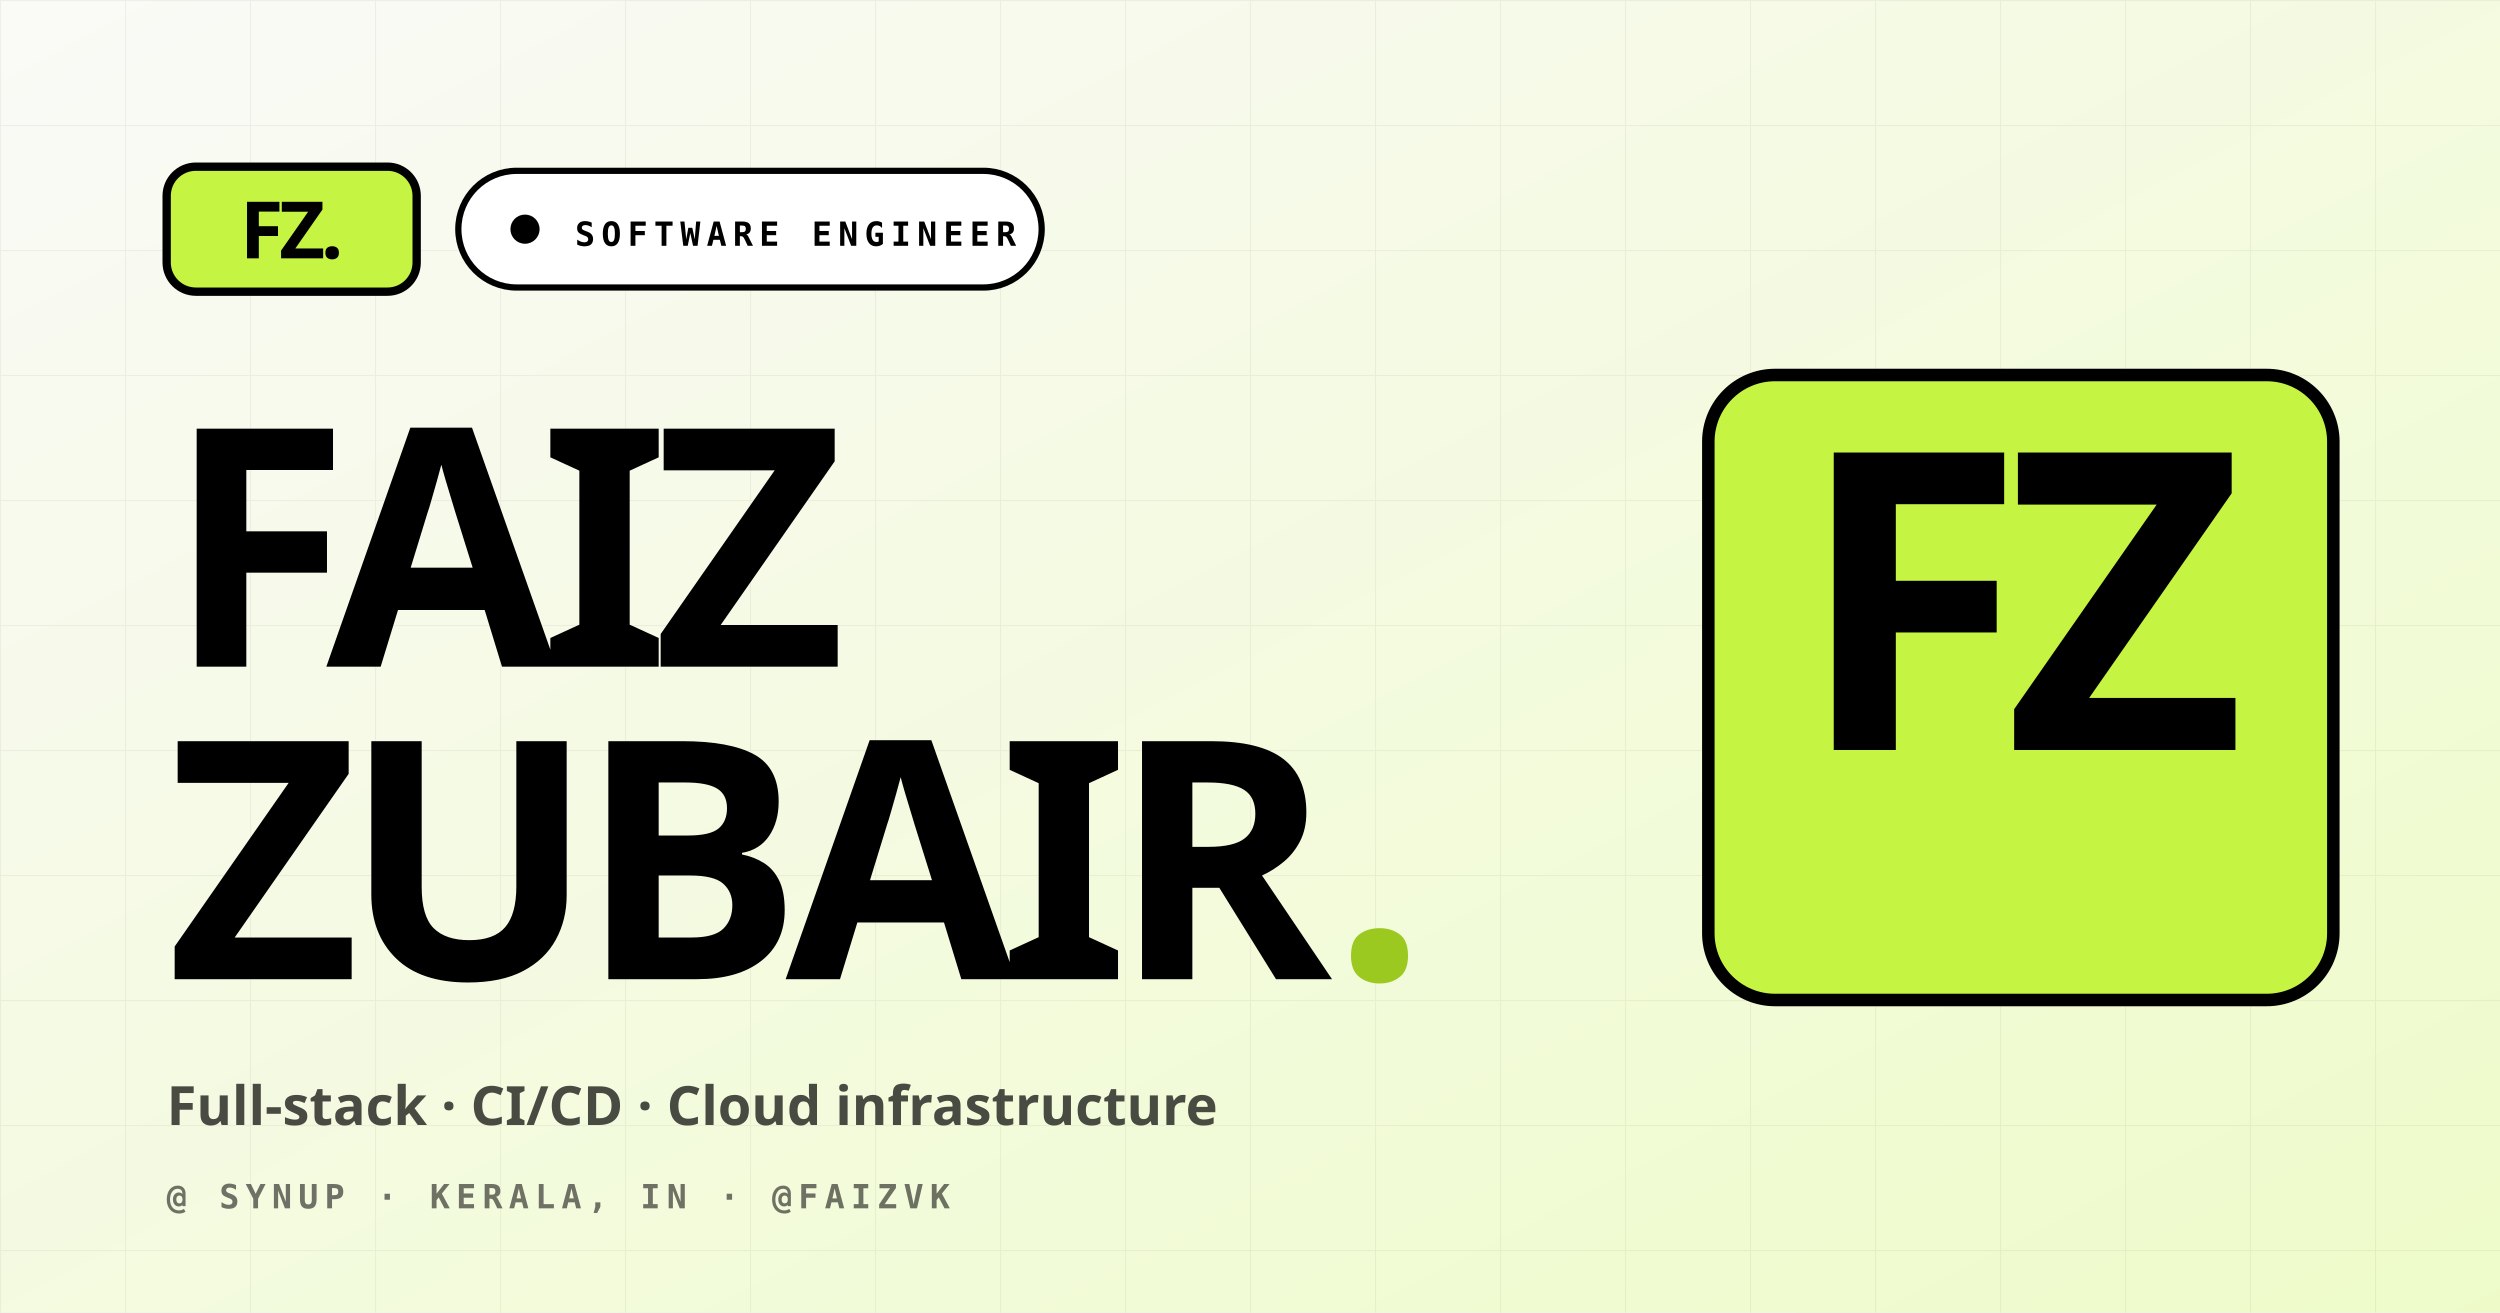
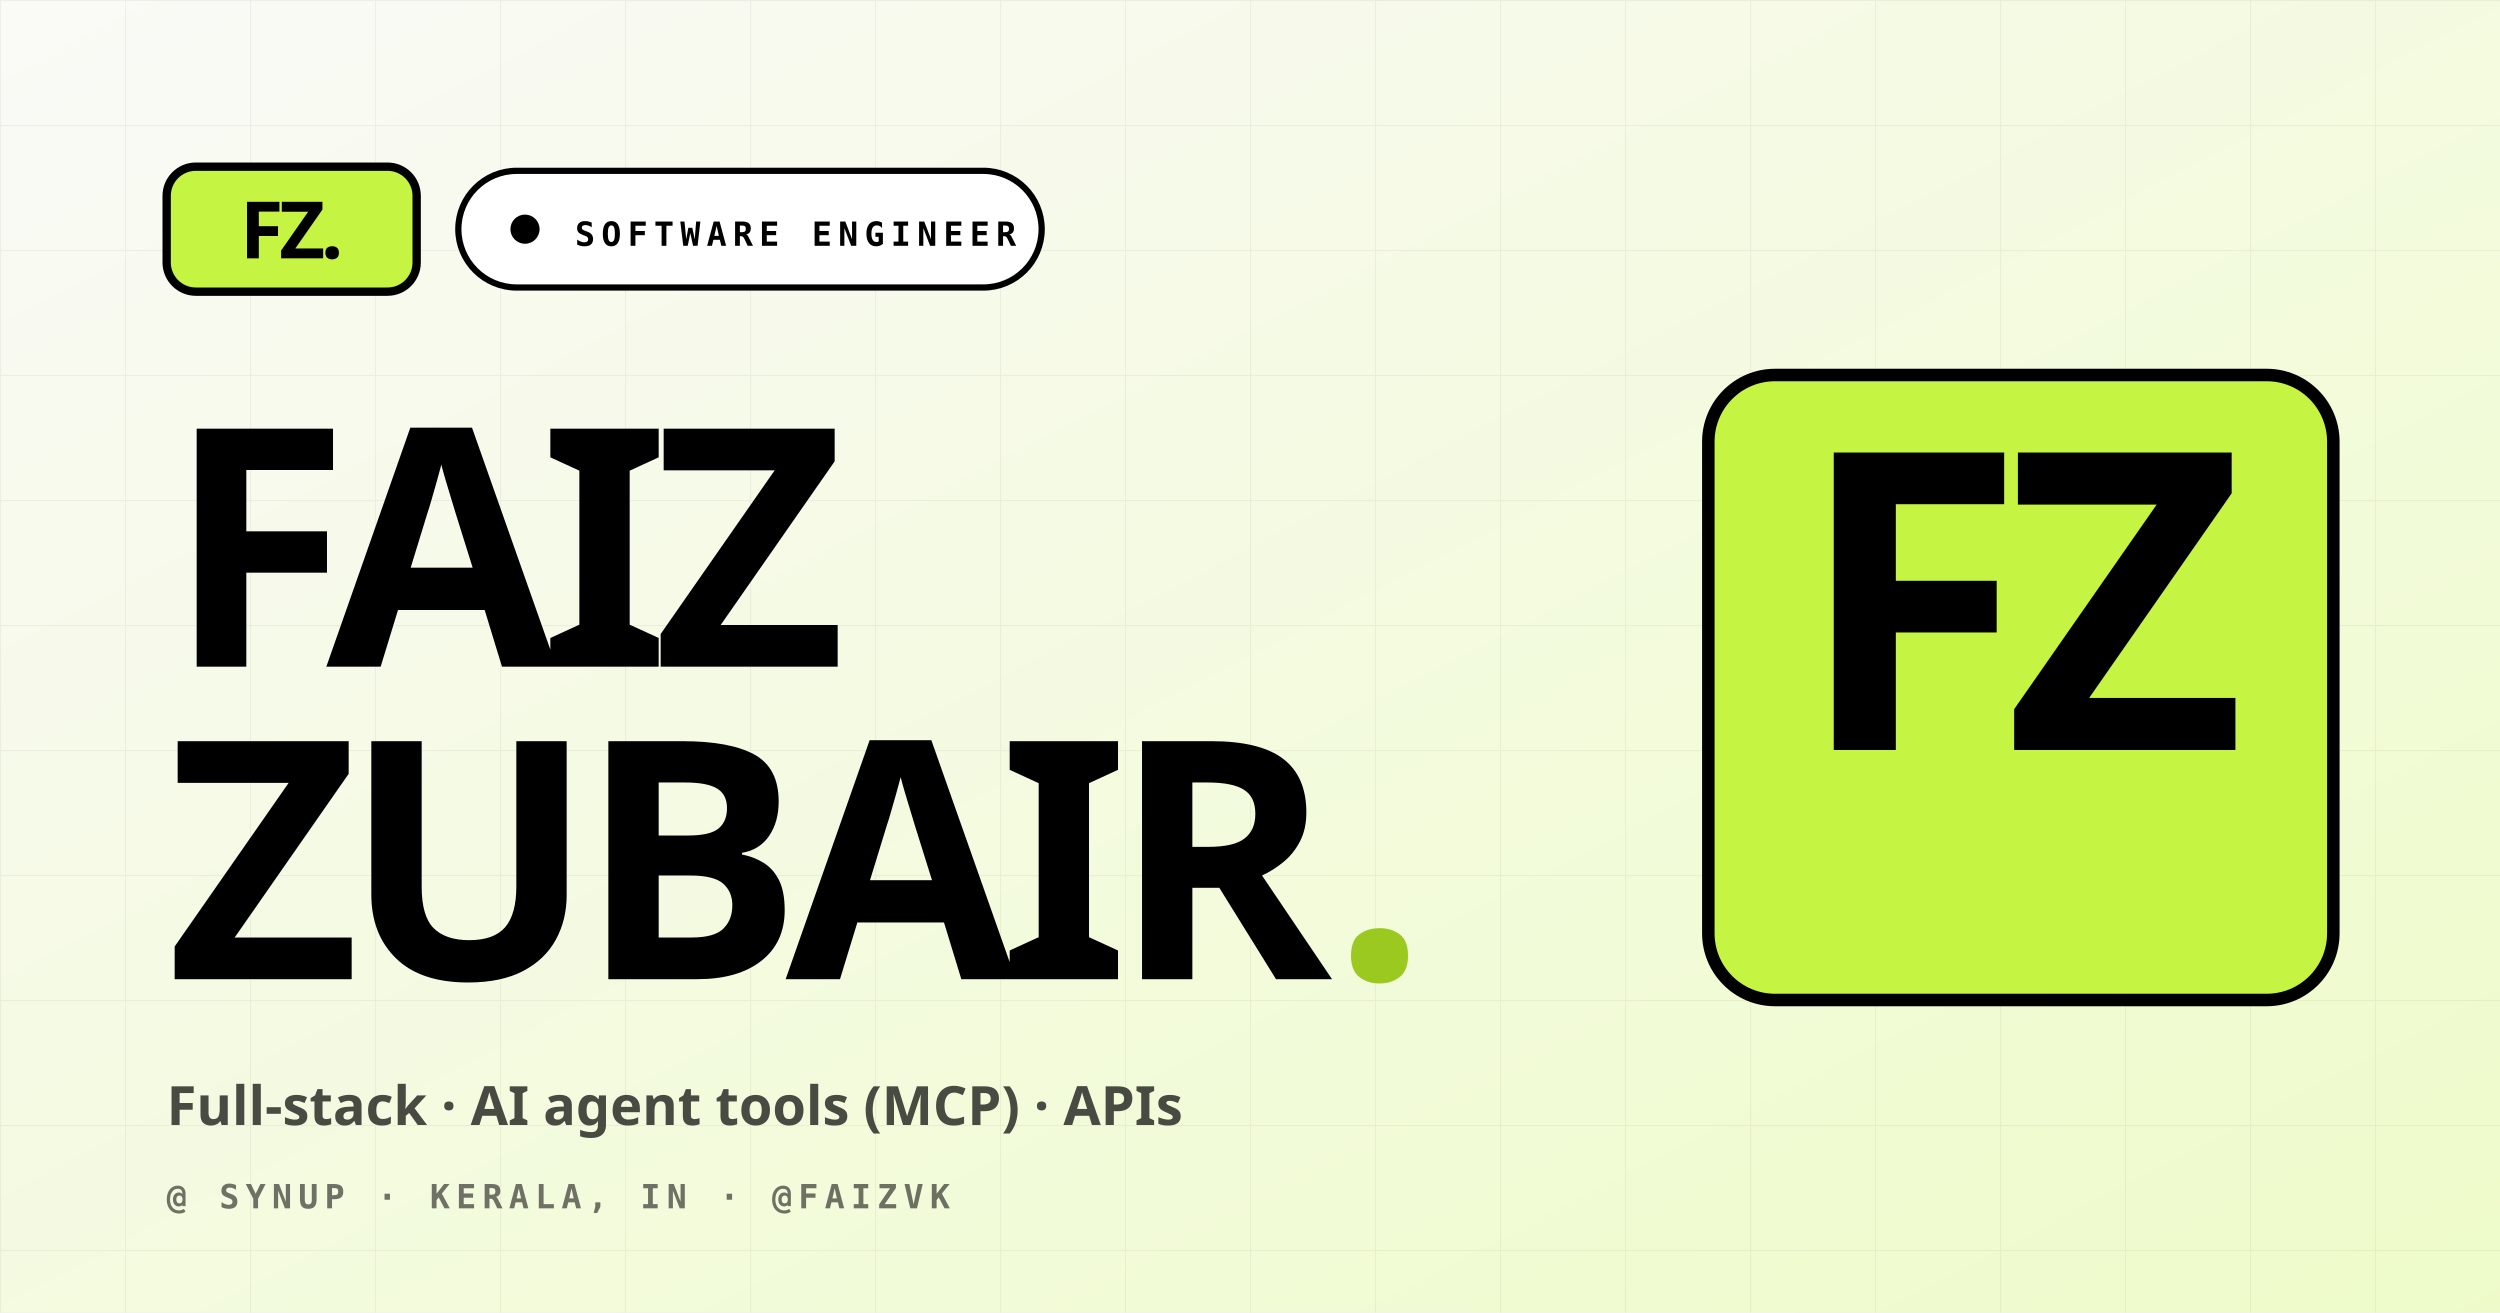
<svg xmlns="http://www.w3.org/2000/svg" viewBox="0 0 1200 630" preserveAspectRatio="xMidYMid slice">
  <defs>
    <linearGradient id="og-bg" x1="0" y1="0" x2="1" y2="1">
      <stop offset="0%" stop-color="#FAFAF7" />
      <stop offset="100%" stop-color="#EEFBC9" />
    </linearGradient>
    <pattern id="og-grid" x="0" y="0" width="60" height="60" patternUnits="userSpaceOnUse">
      <path d="M 60 0 L 0 0 0 60" fill="none" stroke="#000" stroke-width="1" opacity="0.05" />
    </pattern>
  </defs>
  <rect width="1200" height="630" fill="url(#og-bg)" />
  <rect width="1200" height="630" fill="url(#og-grid)" />
  <g transform="translate(80,80)">
    <rect x="0" y="0" width="120" height="60" rx="14" fill="#C5F542" stroke="#000" stroke-width="4" />
    <text x="60" y="44" text-anchor="middle" font-family="Geist, system-ui, sans-serif" font-weight="900" font-size="38" fill="#000" letter-spacing="-2">FZ.</text>
  </g>
  <g transform="translate(220,82)">
    <rect x="0" y="0" width="280" height="56" rx="28" fill="#fff" stroke="#000" stroke-width="3" />
    <circle cx="32" cy="28" r="7" fill="#000" />
    <text x="56" y="36" font-family="Geist Mono, monospace" font-weight="700" font-size="16" fill="#000" letter-spacing="3">SOFTWARE ENGINEER</text>
  </g>
  <text x="80" y="320" font-family="Geist, system-ui, sans-serif" font-weight="900" font-size="160" fill="#000" letter-spacing="-8">FAIZ</text>
  <text x="80" y="470" font-family="Geist, system-ui, sans-serif" font-weight="900" font-size="160" fill="#000" letter-spacing="-8">ZUBAIR<tspan fill="#9BC91F">.</tspan>
  </text>
-   <text x="80" y="540" font-family="Geist, system-ui, sans-serif" font-weight="600" font-size="26" fill="#000" opacity="0.7">Full-stack · CI/CD · Cloud infrastructure</text>
+   <text x="80" y="540" font-family="Geist, system-ui, sans-serif" font-weight="600" font-size="26" fill="#000" opacity="0.7">Full-stack · AI agent tools (MCP) · APIs</text>
  <g transform="translate(80,580)">
    <text font-family="Geist Mono, monospace" font-weight="700" font-size="16" fill="#000" letter-spacing="3" opacity="0.55">@ SYNUP · KERALA, IN · @FAIZVK</text>
  </g>
  <g transform="translate(820,180)">
    <rect x="0" y="0" width="300" height="300" rx="32" fill="#C5F542" stroke="#000" stroke-width="6" />
    <text x="150" y="180" text-anchor="middle" font-family="Geist, system-ui, sans-serif" font-weight="900" font-size="200" fill="#000" letter-spacing="-10">FZ</text>
  </g>
</svg>
